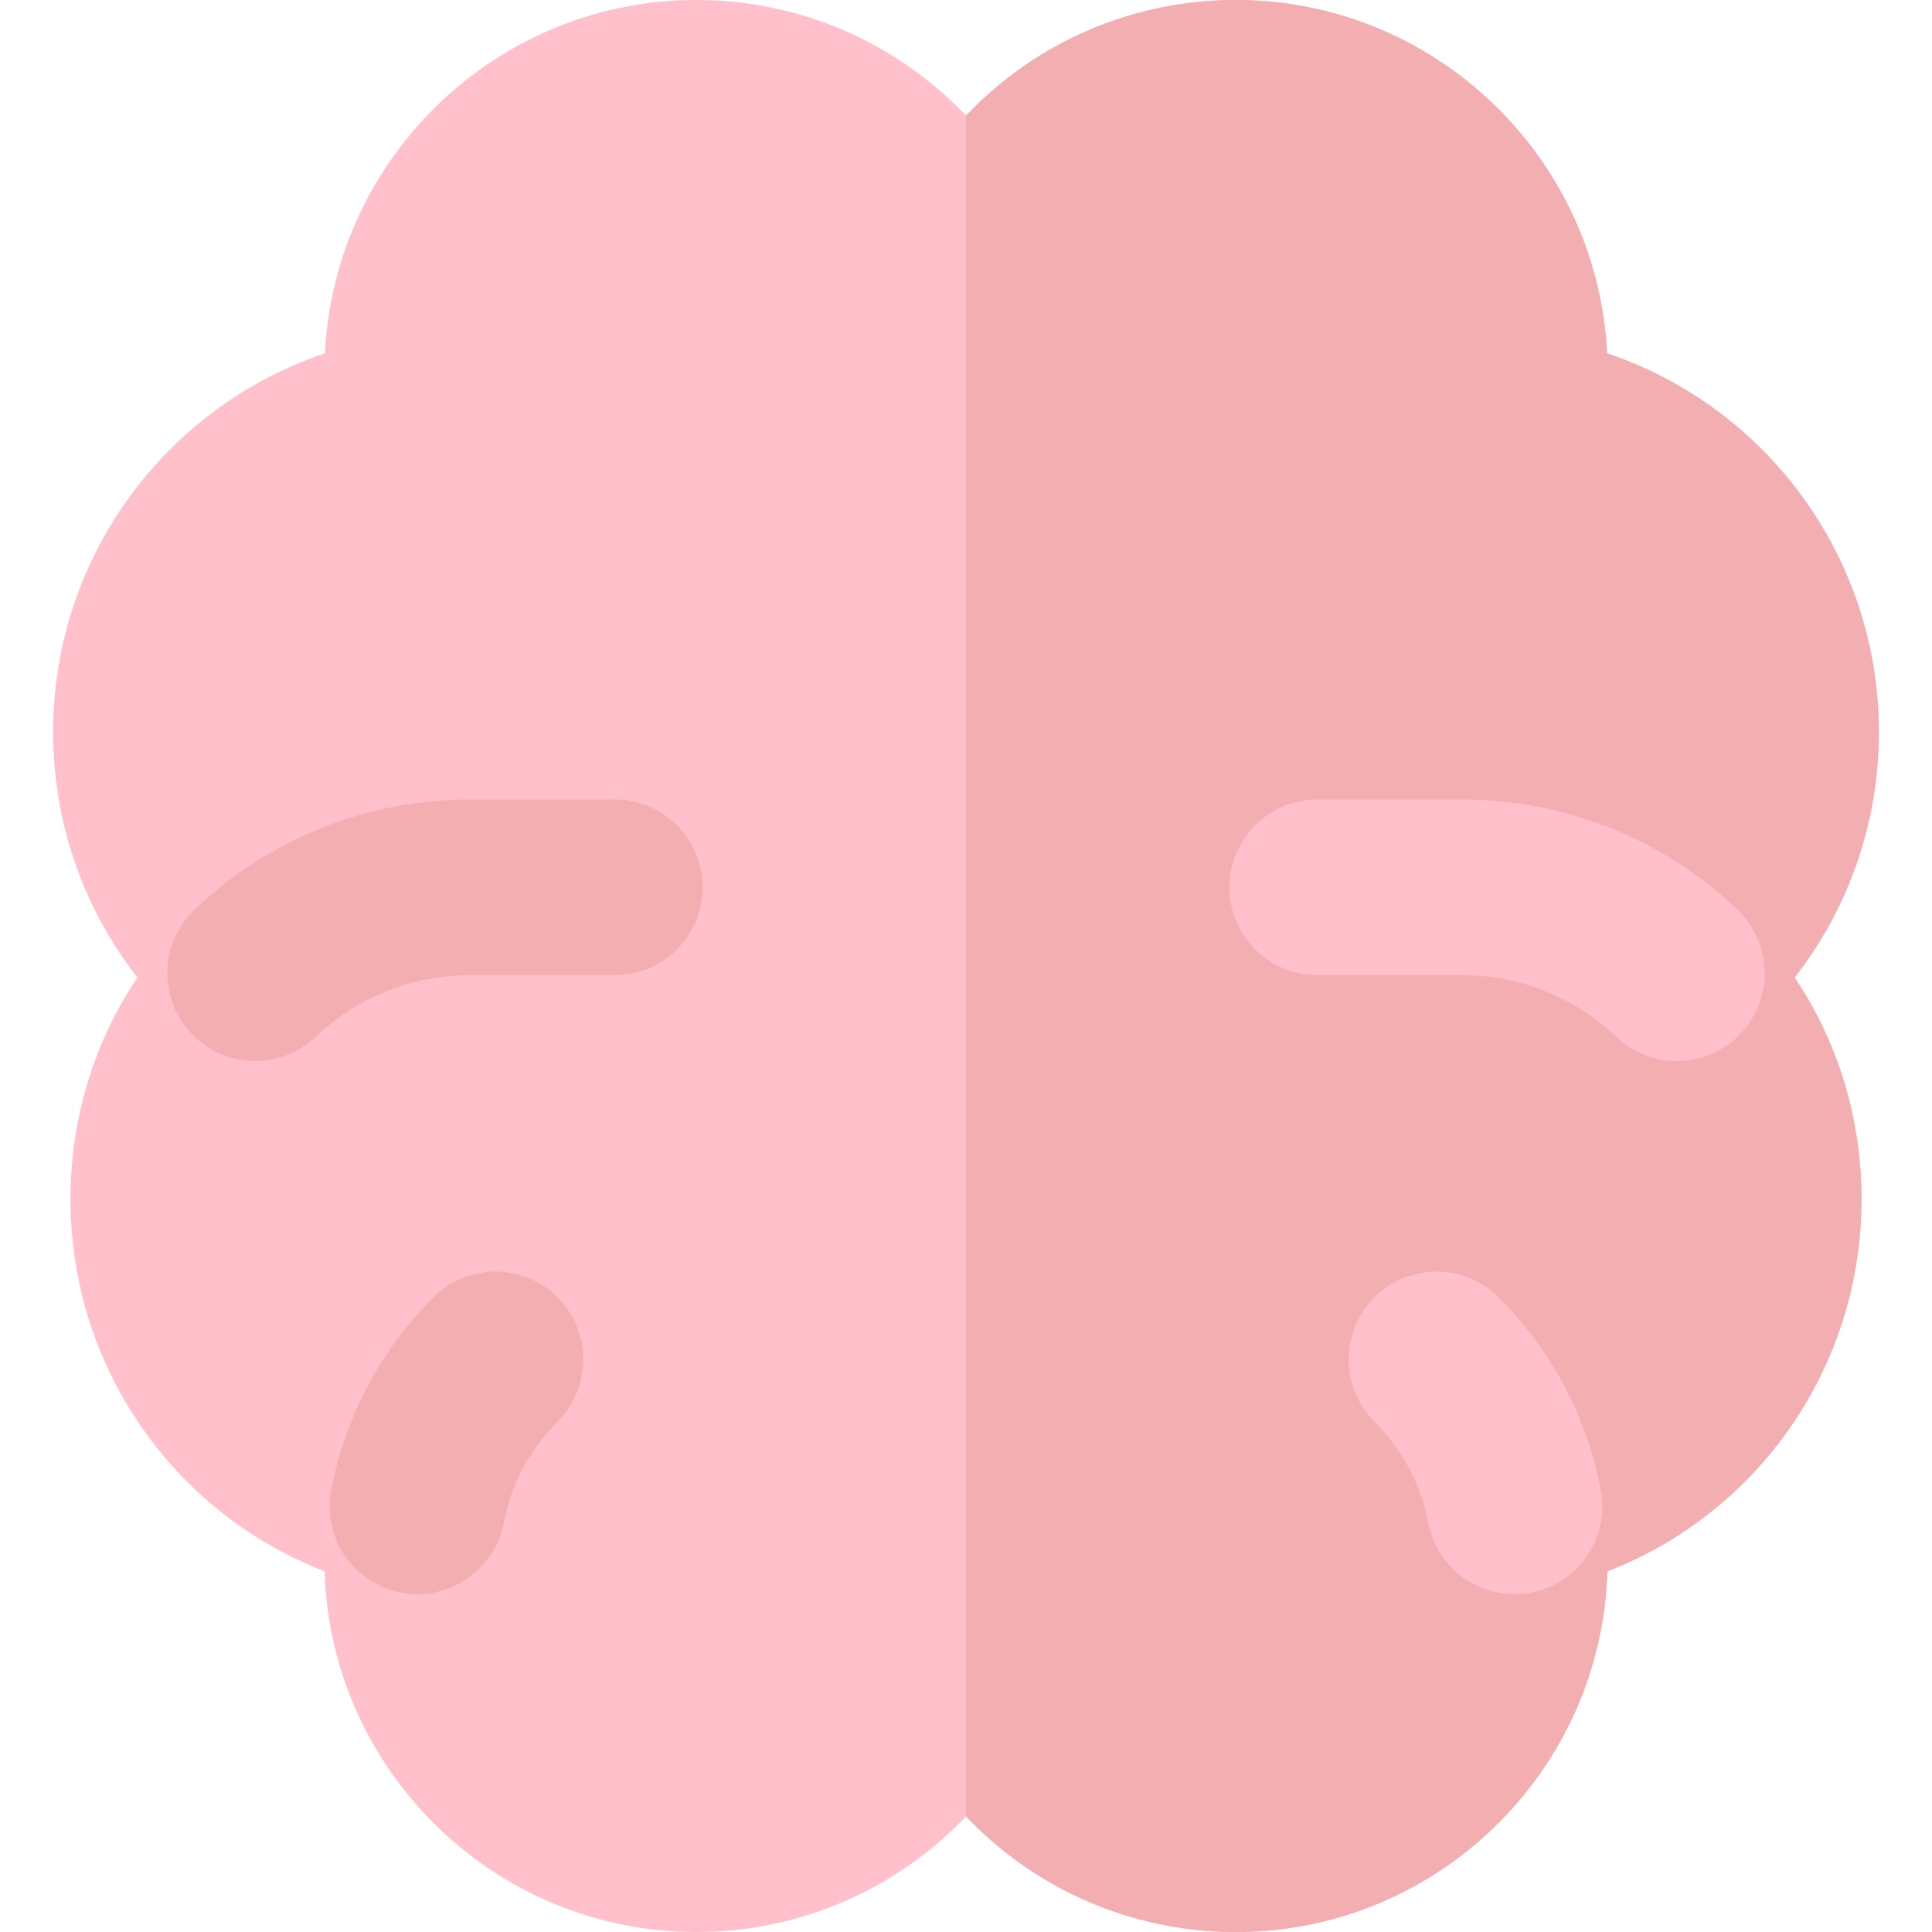
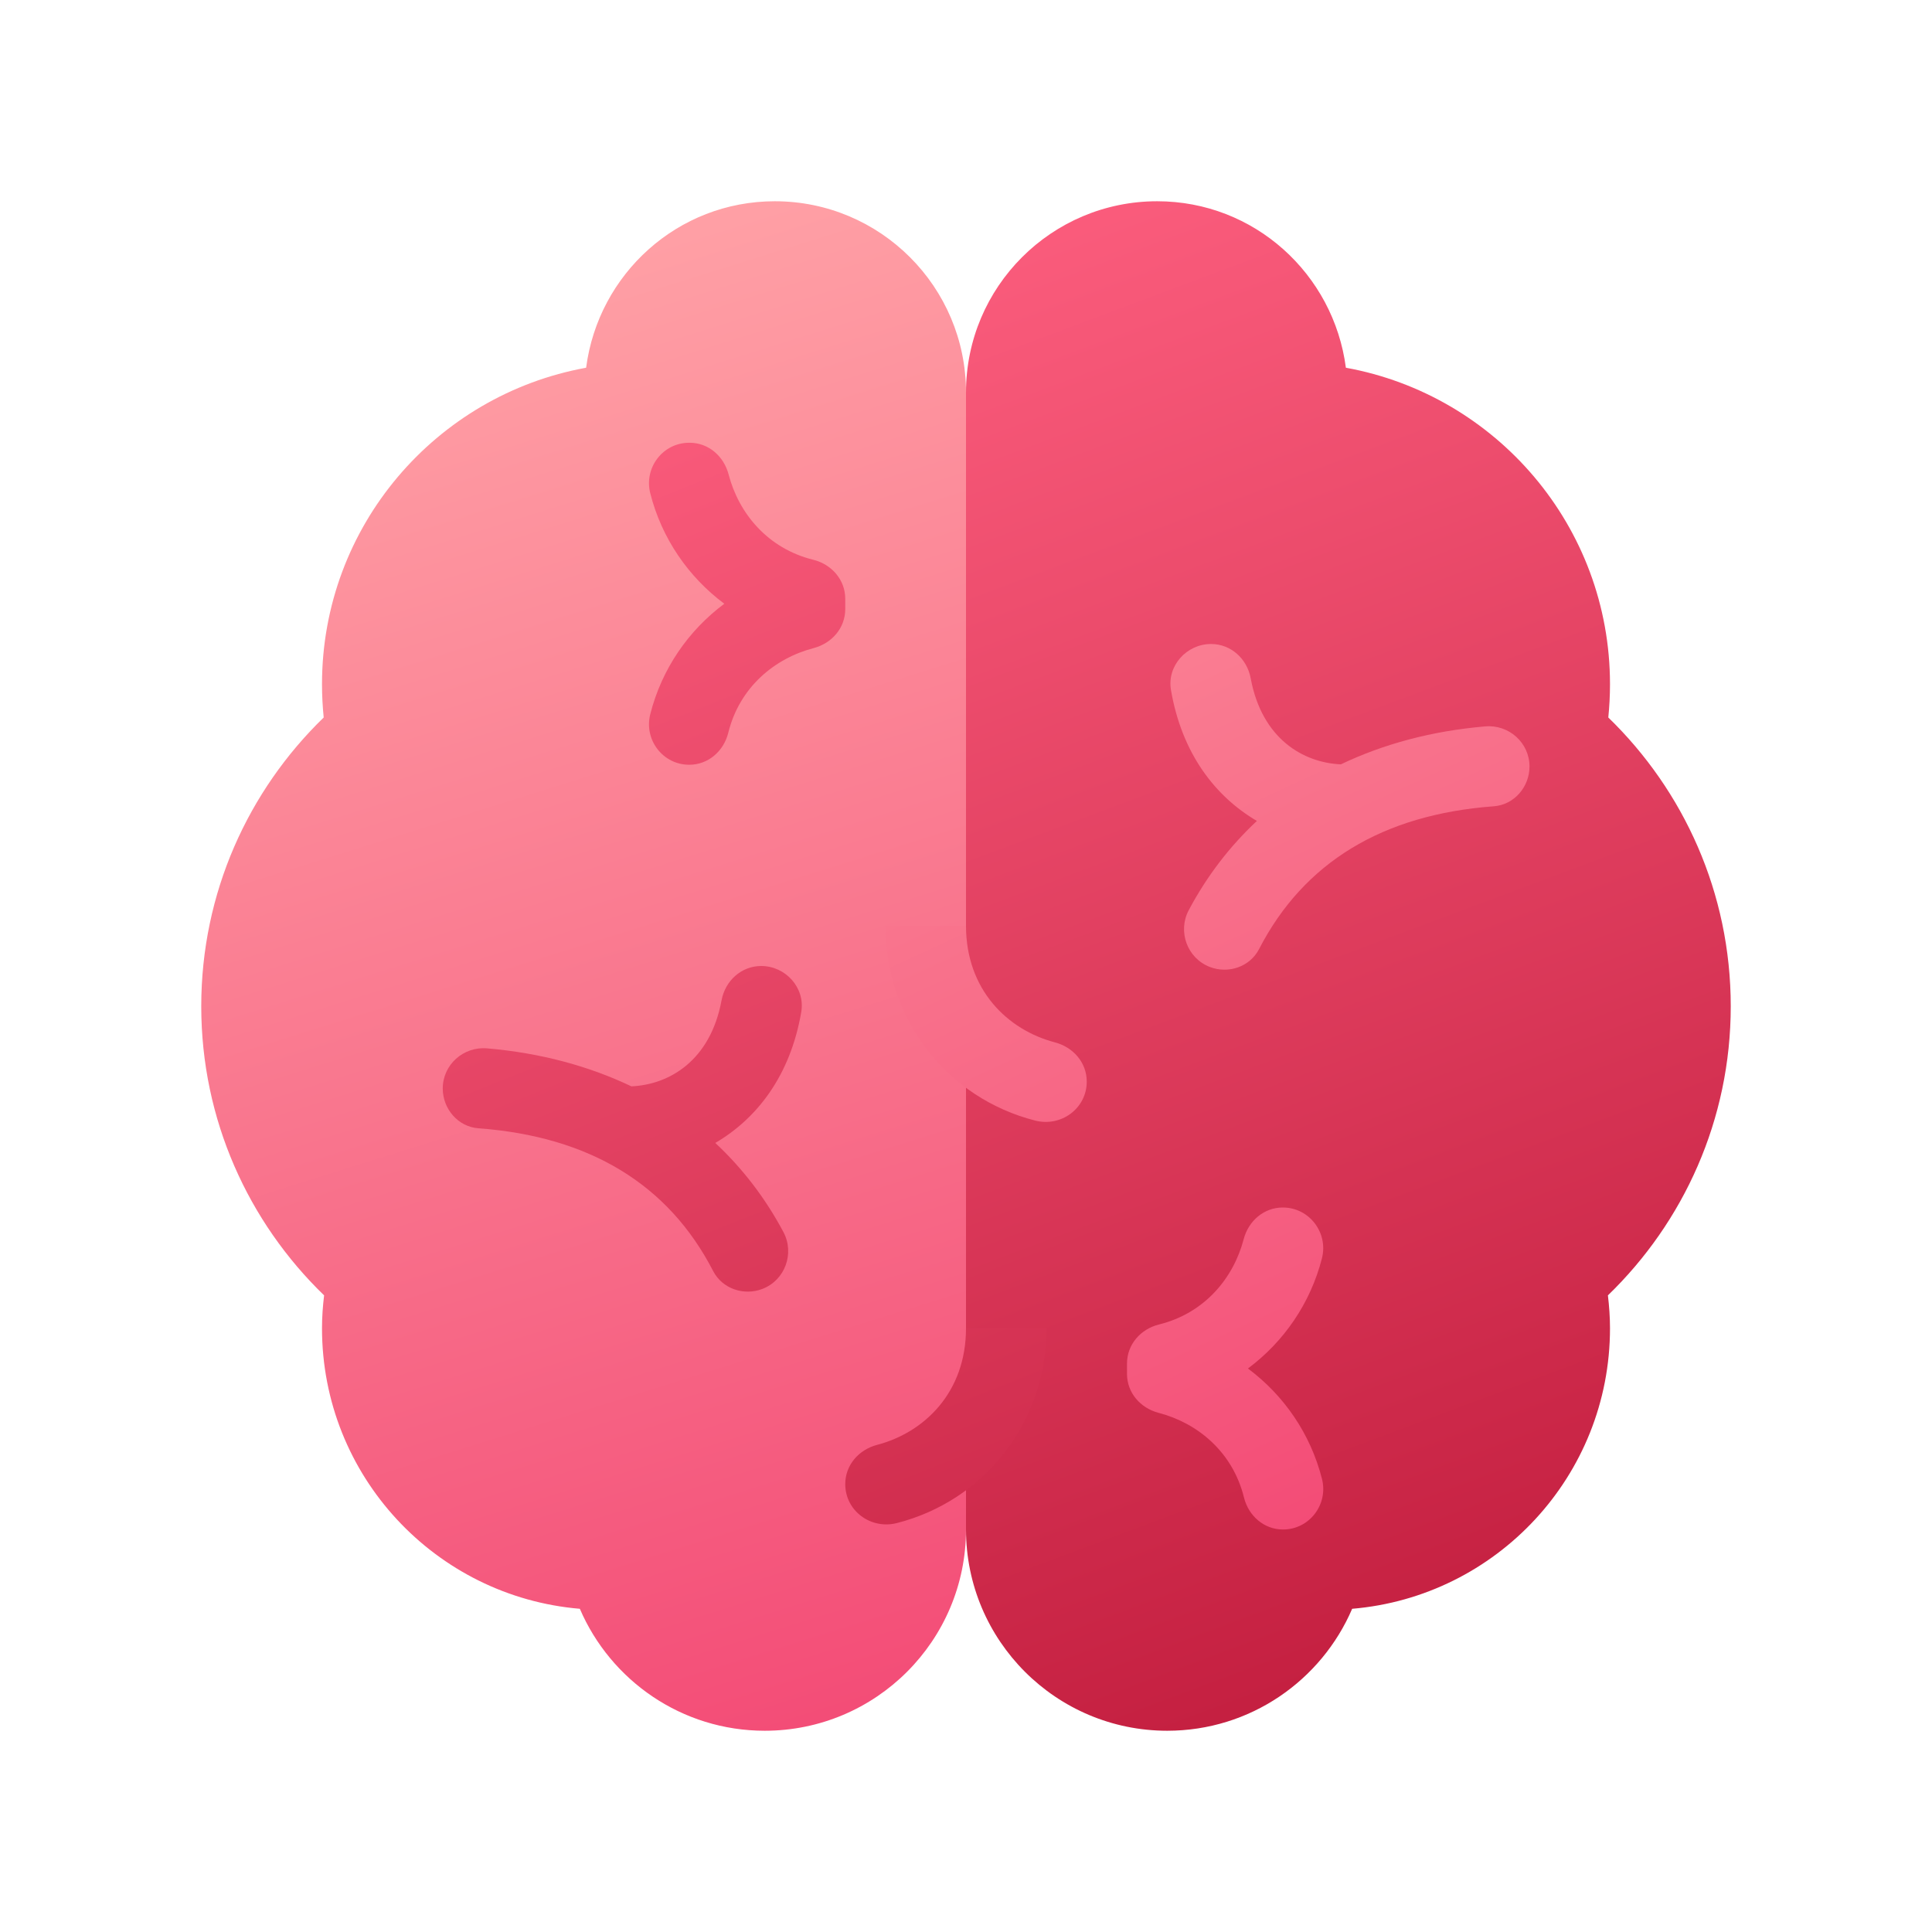
- <svg xmlns="http://www.w3.org/2000/svg" height="800px" width="800px" version="1.1" id="Layer_1" viewBox="0 0 512 512" xml:space="preserve">
-   <path style="fill:pink;" d="M497.914,193.995c0-46.262-29.749-86.153-72.026-100.349C423.337,41.578,380.174,0,327.483,0  C299.765,0,274.178,11.494,256,30.663h-0.002C237.821,11.495,212.233,0,184.517,0c-52.693,0-95.856,41.574-98.406,93.645  c-42.273,14.199-72.024,54.09-72.024,100.35c0,23.884,7.952,46.645,22.328,65.06c-11.54,17.213-17.725,37.426-17.725,58.706  c0,44.49,27.311,83.143,67.345,98.662c1.564,52.97,45.14,95.576,98.482,95.576c27.715,0,53.302-11.494,71.481-30.658l0.002-0.003  C274.178,500.506,299.765,512,327.483,512c53.341,0,96.919-42.606,98.481-95.578c40.035-15.52,67.347-54.173,67.347-98.662  c0-21.282-6.183-41.494-17.725-58.706C489.962,240.64,497.914,217.878,497.914,193.995z" />
-   <path style="fill:#f2aeb1;" d="M497.914,193.995c0-46.262-29.749-86.153-72.026-100.349C423.337,41.578,380.174,0,327.483,0  C299.765,0,274.178,11.494,256,30.663h-0.002v450.679l0.002-0.003C274.178,500.506,299.765,512,327.483,512  c53.341,0,96.919-42.606,98.481-95.578c40.035-15.52,67.347-54.173,67.347-98.662c0-21.282-6.183-41.494-17.725-58.706  C489.962,240.64,497.914,217.878,497.914,193.995z" />
-   <path style="fill:pink;" d="M460.42,241.057c-19.766-18.818-45.691-29.181-72.991-29.181h-38.336  c-12.854,0-23.273,10.42-23.273,23.273c0,12.851,10.418,23.273,23.273,23.273h38.336c15.299,0,29.825,5.804,40.9,16.347  c4.506,4.29,10.279,6.417,16.043,6.417c6.149,0,12.288-2.422,16.86-7.227C470.094,264.648,469.731,249.918,460.42,241.057z" />
+ <svg xmlns="http://www.w3.org/2000/svg" viewBox="0 0 48 48" width="100px" height="100px">
+   <linearGradient id="KlriNnnYiGkUpXIVQTsBxa" x1="23.101" x2="37.146" y1="3.281" y2="40.785" gradientUnits="userSpaceOnUse">
+     <stop offset="0" stop-color="#ff6181" />
+     <stop offset="1" stop-color="#c41f40" />
+   </linearGradient>
+   <path fill="url(#KlriNnnYiGkUpXIVQTsBxa)" d="M24,9.75C24,7.127,26.127,5,28.75,5c2.413,0,4.384,1.806,4.688,4.136 C37.169,9.814,40,13.073,40,17c0,0.279-0.015,0.554-0.042,0.826C41.831,19.643,43,22.183,43,25c0,2.821-1.173,5.365-3.052,7.183 C39.98,32.451,40,32.723,40,33c0,3.665-2.819,6.668-6.406,6.97C32.829,41.751,31.061,43,29,43c-2.761,0-5-2.239-5-5 C24,37.617,24,10.438,24,9.75z" />
+   <linearGradient id="KlriNnnYiGkUpXIVQTsBxb" x1="11.05" x2="23.315" y1="6.756" y2="45.934" gradientUnits="userSpaceOnUse">
+     <stop offset="0" stop-color="#ffa1a6" />
+     <stop offset="1" stop-color="#f24472" />
+   </linearGradient>
+   <path fill="url(#KlriNnnYiGkUpXIVQTsBxb)" d="M24,9.75C24,7.127,21.873,5,19.25,5c-2.413,0-4.384,1.806-4.688,4.136 C10.831,9.814,8,13.073,8,17c0,0.279,0.015,0.554,0.042,0.826C6.169,19.643,5,22.183,5,25c0,2.821,1.173,5.365,3.052,7.183 C8.02,32.451,8,32.723,8,33c0,3.665,2.819,6.668,6.406,6.97C15.171,41.751,16.939,43,19,43c2.761,0,5-2.239,5-5 C24,37.617,24,10.438,24,9.75z" />
+   <linearGradient id="KlriNnnYiGkUpXIVQTsBxc" x1="12.403" x2="27.793" y1="7.237" y2="45.787" gradientUnits="userSpaceOnUse">
+     <stop offset="0" stop-color="#ff6181" />
+     <stop offset="1" stop-color="#c41f40" />
+   </linearGradient>
+   <path fill="url(#KlriNnnYiGkUpXIVQTsBxc)" d="M24,33c0,1.595-1.035,2.589-2.208,2.897C21.335,36.017,21,36.4,21,36.872l0,0 c0,0.667,0.637,1.133,1.283,0.968C24.446,37.287,26,35.359,26,33H24z" />
+   <linearGradient id="KlriNnnYiGkUpXIVQTsBxd" x1="14.806" x2="29.064" y1="7.031" y2="42.747" gradientUnits="userSpaceOnUse">
+     <stop offset="0" stop-color="#ff6181" />
+     <stop offset="1" stop-color="#c41f40" />
+   </linearGradient>
+   <path fill="url(#KlriNnnYiGkUpXIVQTsBxd)" d="M17.123,19h0.002c0.471,0,0.856-0.338,0.969-0.795c0.28-1.134,1.154-1.851,2.12-2.103 C20.667,15.983,21,15.602,21,15.134v-0.258c0-0.471-0.338-0.856-0.795-0.969c-1.134-0.28-1.851-1.154-2.103-2.12 C17.983,11.333,17.602,11,17.134,11h-0.011c-0.655,0-1.129,0.622-0.967,1.257c0.285,1.121,0.946,2.076,1.839,2.743 c-0.894,0.666-1.554,1.621-1.839,2.743C15.994,18.378,16.468,19,17.123,19z" />
+   <linearGradient id="KlriNnnYiGkUpXIVQTsBxe" x1="8.959" x2="23.711" y1="9.735" y2="46.687" gradientUnits="userSpaceOnUse">
+     <stop offset="0" stop-color="#ff6181" />
+     <stop offset="1" stop-color="#c41f40" />
+   </linearGradient>
+   <path fill="url(#KlriNnnYiGkUpXIVQTsBxe)" d="M18.912,24L18.912,24c-0.493,0-0.895,0.367-0.985,0.852c-0.279,1.508-1.307,2.096-2.24,2.138 c-1.059-0.505-2.256-0.829-3.586-0.944C11.513,25.996,11,26.453,11,27.043v0c0,0.507,0.38,0.952,0.886,0.989 c2.766,0.204,4.722,1.394,5.832,3.547c0.227,0.439,0.762,0.621,1.223,0.444l0,0c0.562-0.216,0.806-0.881,0.523-1.413 c-0.453-0.851-1.023-1.589-1.693-2.214c1.03-0.602,1.865-1.667,2.136-3.254C20.009,24.543,19.519,24,18.912,24z" />
  <g>
-     <path style="fill:#f2aeb1;" d="M162.911,211.876h-38.336c-27.294,0-53.212,10.358-72.98,29.165   c-9.312,8.861-9.678,23.591-0.819,32.903c4.575,4.81,10.713,7.23,16.865,7.23c5.762,0,11.536-2.127,16.038-6.412   c11.076-10.536,25.6-16.341,40.896-16.341h38.336c12.851,0,23.273-10.422,23.273-23.273   C186.183,222.296,175.762,211.876,162.911,211.876z" />
-     <path style="fill:#f2aeb1;" d="M114.849,343.808c-13.985,13.987-23.347,31.609-27.075,50.969   c-2.43,12.622,5.832,24.824,18.454,27.254c1.486,0.285,2.966,0.424,4.426,0.424c10.934,0,20.685-7.742,22.827-18.877   c1.964-10.189,6.9-19.476,14.282-26.857c9.087-9.089,9.087-23.824,0-32.914C138.674,334.719,123.938,334.719,114.849,343.808z" />
+     <linearGradient id="KlriNnnYiGkUpXIVQTsBxf" x1="24.895" x2="40.765" y1="1.916" y2="36.397" gradientUnits="userSpaceOnUse">
+       <stop offset="0" stop-color="#ffa1a6" />
+       <stop offset="1" stop-color="#f24472" />
+     </linearGradient>
+     <path fill="url(#KlriNnnYiGkUpXIVQTsBxf)" d="M33.313,18.99c-0.932-0.042-1.96-0.63-2.24-2.138C30.984,16.367,30.582,16,30.088,16h0 c-0.607,0-1.098,0.543-0.996,1.141c0.271,1.586,1.106,2.651,2.135,3.255c-0.669,0.625-1.239,1.363-1.692,2.215 c-0.283,0.531-0.039,1.196,0.523,1.413l0,0c0.461,0.178,0.996-0.004,1.223-0.444c1.111-2.153,3.067-3.344,5.833-3.548 C37.62,19.994,38,19.55,38,19.043v0c0-0.59-0.513-1.047-1.101-0.996C35.569,18.161,34.372,18.485,33.313,18.99z" />
+     <linearGradient id="KlriNnnYiGkUpXIVQTsBxg" x1="15.463" x2="31.673" y1="5.761" y2="40.98" gradientUnits="userSpaceOnUse">
+       <stop offset="0" stop-color="#ffa1a6" />
+       <stop offset="1" stop-color="#f24472" />
+     </linearGradient>
+     <path fill="url(#KlriNnnYiGkUpXIVQTsBxg)" d="M24,23h-2c0,2.359,1.554,4.287,3.717,4.84C26.363,28.006,27,27.539,27,26.872v0 c0-0.472-0.335-0.855-0.792-0.975C25.035,25.589,24,24.595,24,23z" />
+     <linearGradient id="KlriNnnYiGkUpXIVQTsBxh" x1="18.207" x2="34.182" y1="5.993" y2="40.703" gradientUnits="userSpaceOnUse">
+       <stop offset="0" stop-color="#ffa1a6" />
+       <stop offset="1" stop-color="#f24472" />
+     </linearGradient>
+     <path fill="url(#KlriNnnYiGkUpXIVQTsBxh)" d="M31.871,30L31.871,30c-0.471,0-0.854,0.334-0.973,0.79c-0.253,0.964-0.969,1.836-2.102,2.116 C28.338,33.019,28,33.404,28,33.876v0.258c0,0.469,0.333,0.85,0.786,0.968c0.966,0.252,1.839,0.968,2.12,2.102 C31.019,37.662,31.405,38,31.876,38h0c0.656,0,1.13-0.623,0.968-1.258c-0.285-1.121-0.946-2.076-1.839-2.742 c0.892-0.665,1.551-1.618,1.838-2.736C33.006,30.626,32.529,30,31.871,30z" />
  </g>
-   <path style="fill:pink;" d="M397.151,343.806c-9.089-9.087-23.824-9.086-32.912,0.003c-9.087,9.089-9.087,23.823,0.002,32.914  c7.381,7.377,12.316,16.665,14.28,26.854c2.144,11.137,11.894,18.876,22.827,18.876c1.457,0,2.94-0.138,4.426-0.424  c12.622-2.43,20.883-14.632,18.452-27.251C420.495,375.412,411.134,357.79,397.151,343.806z" />
</svg>
